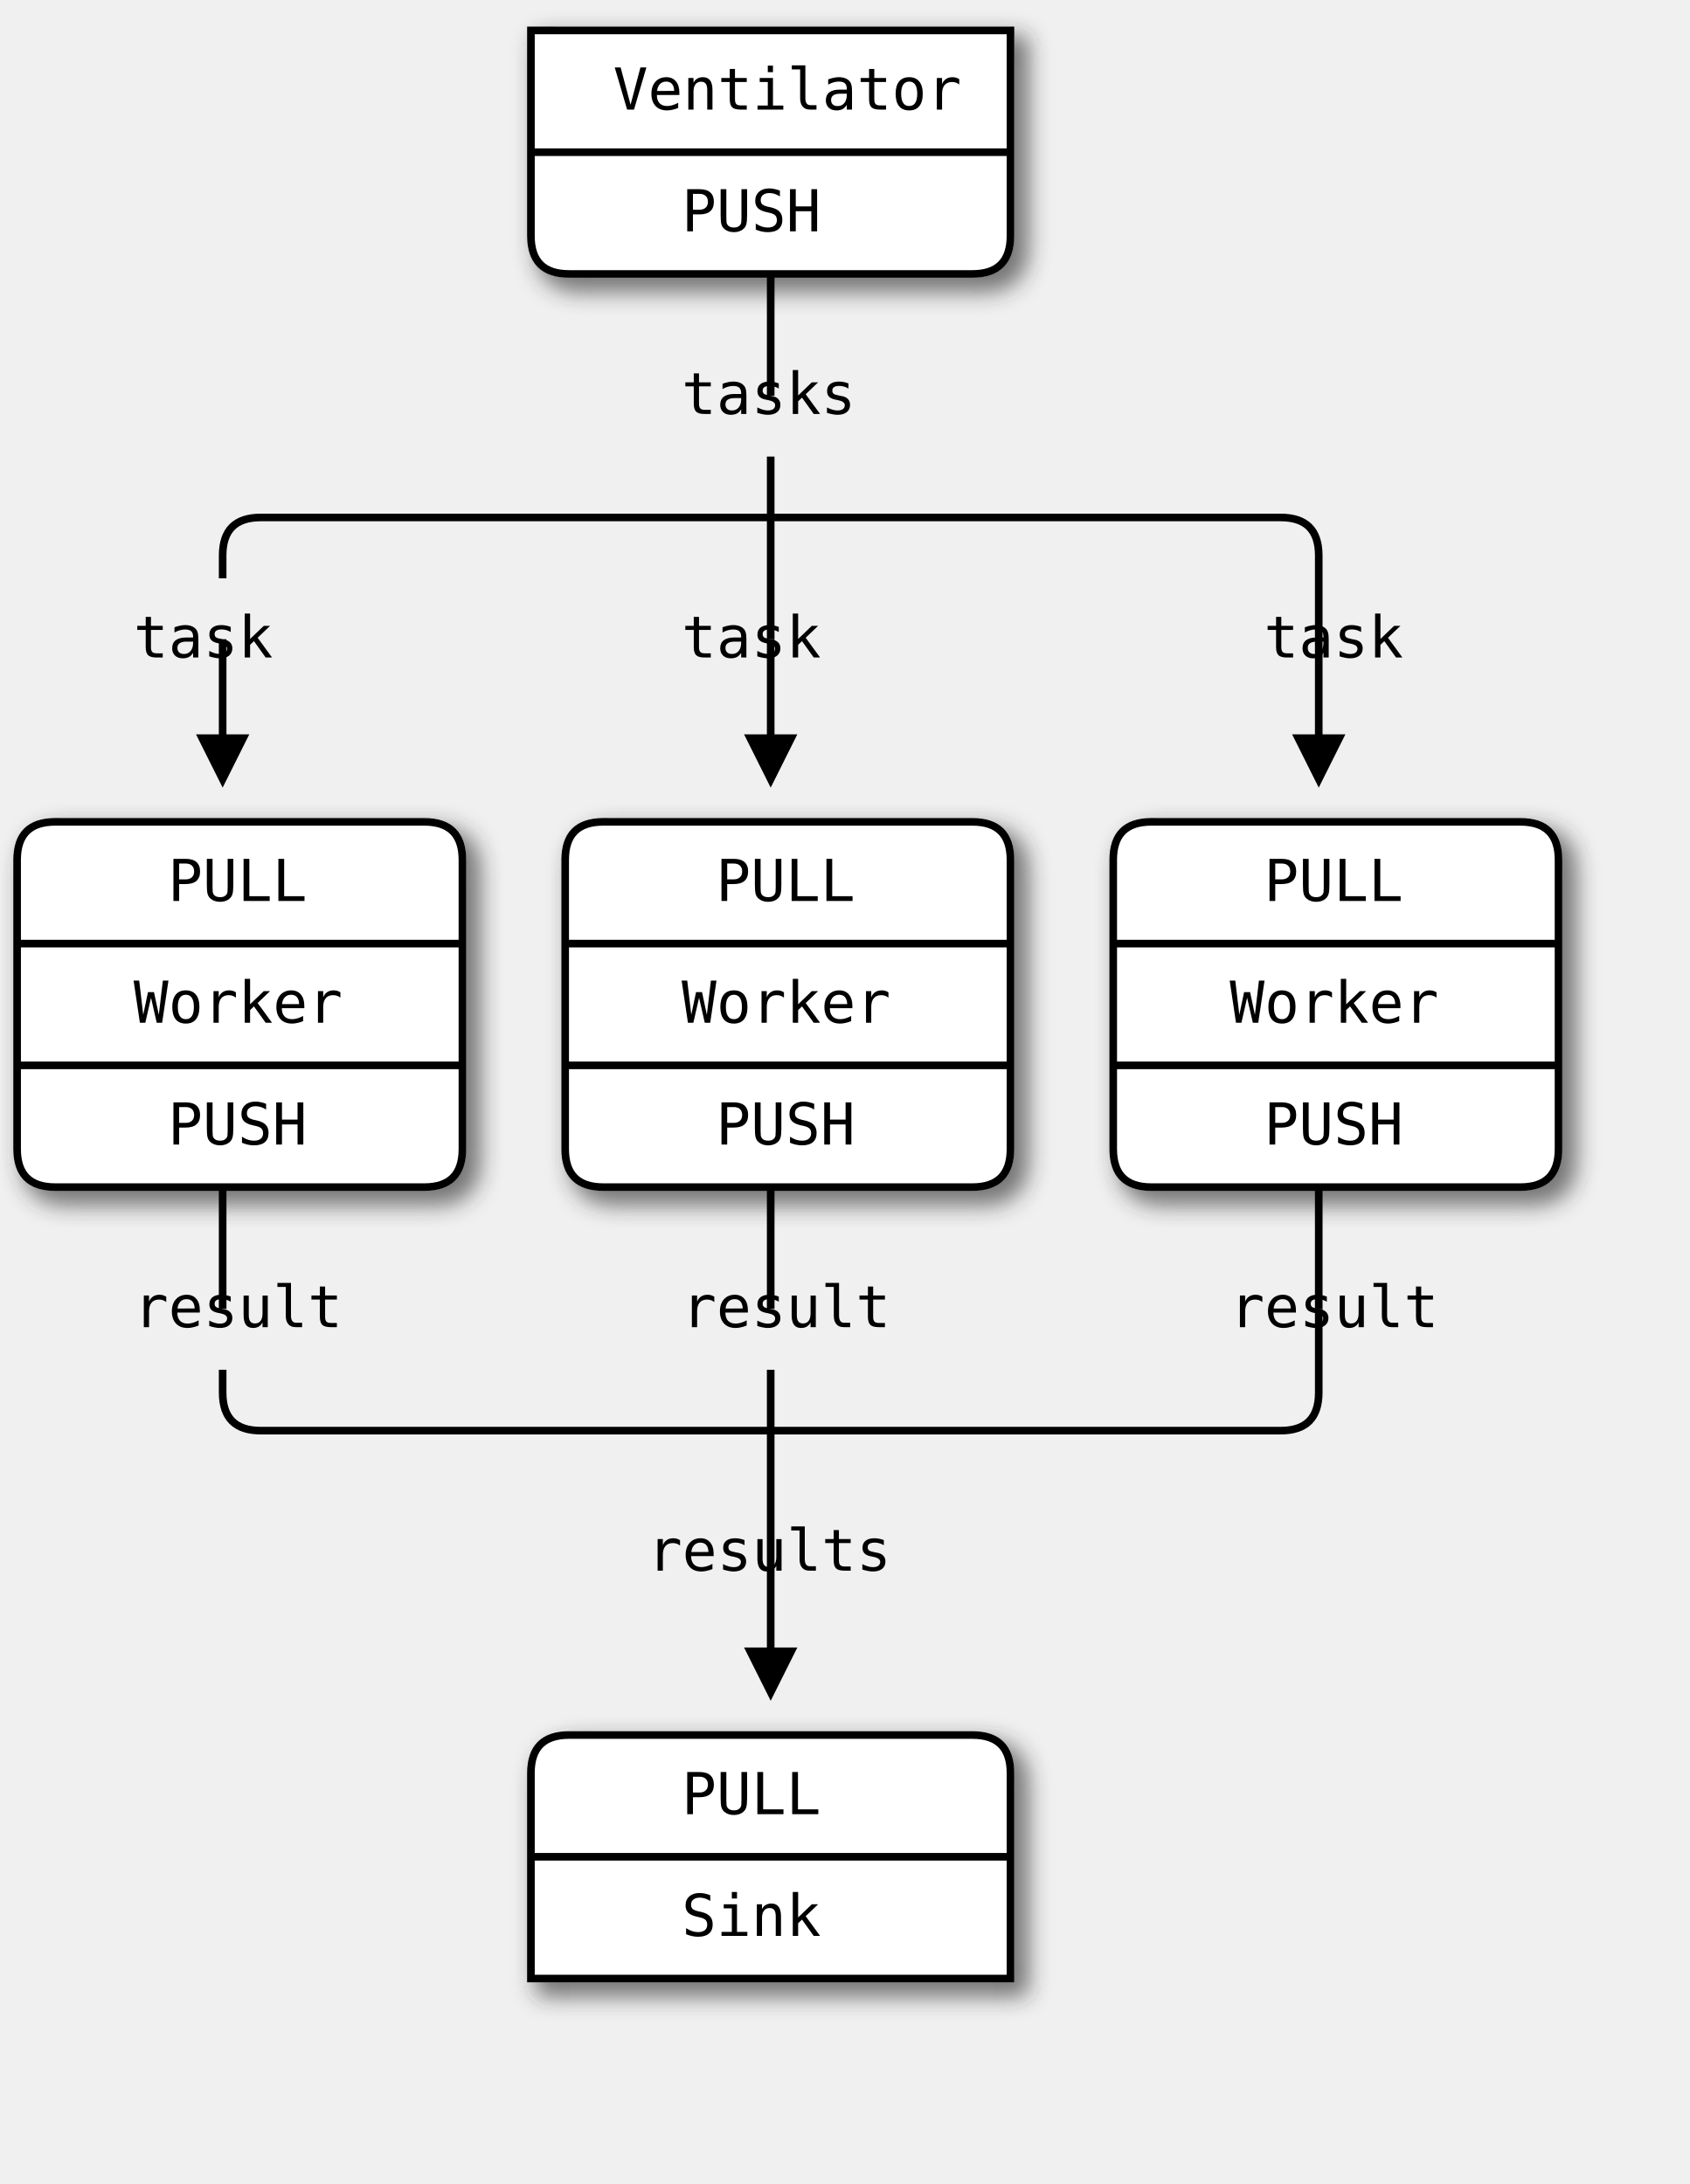
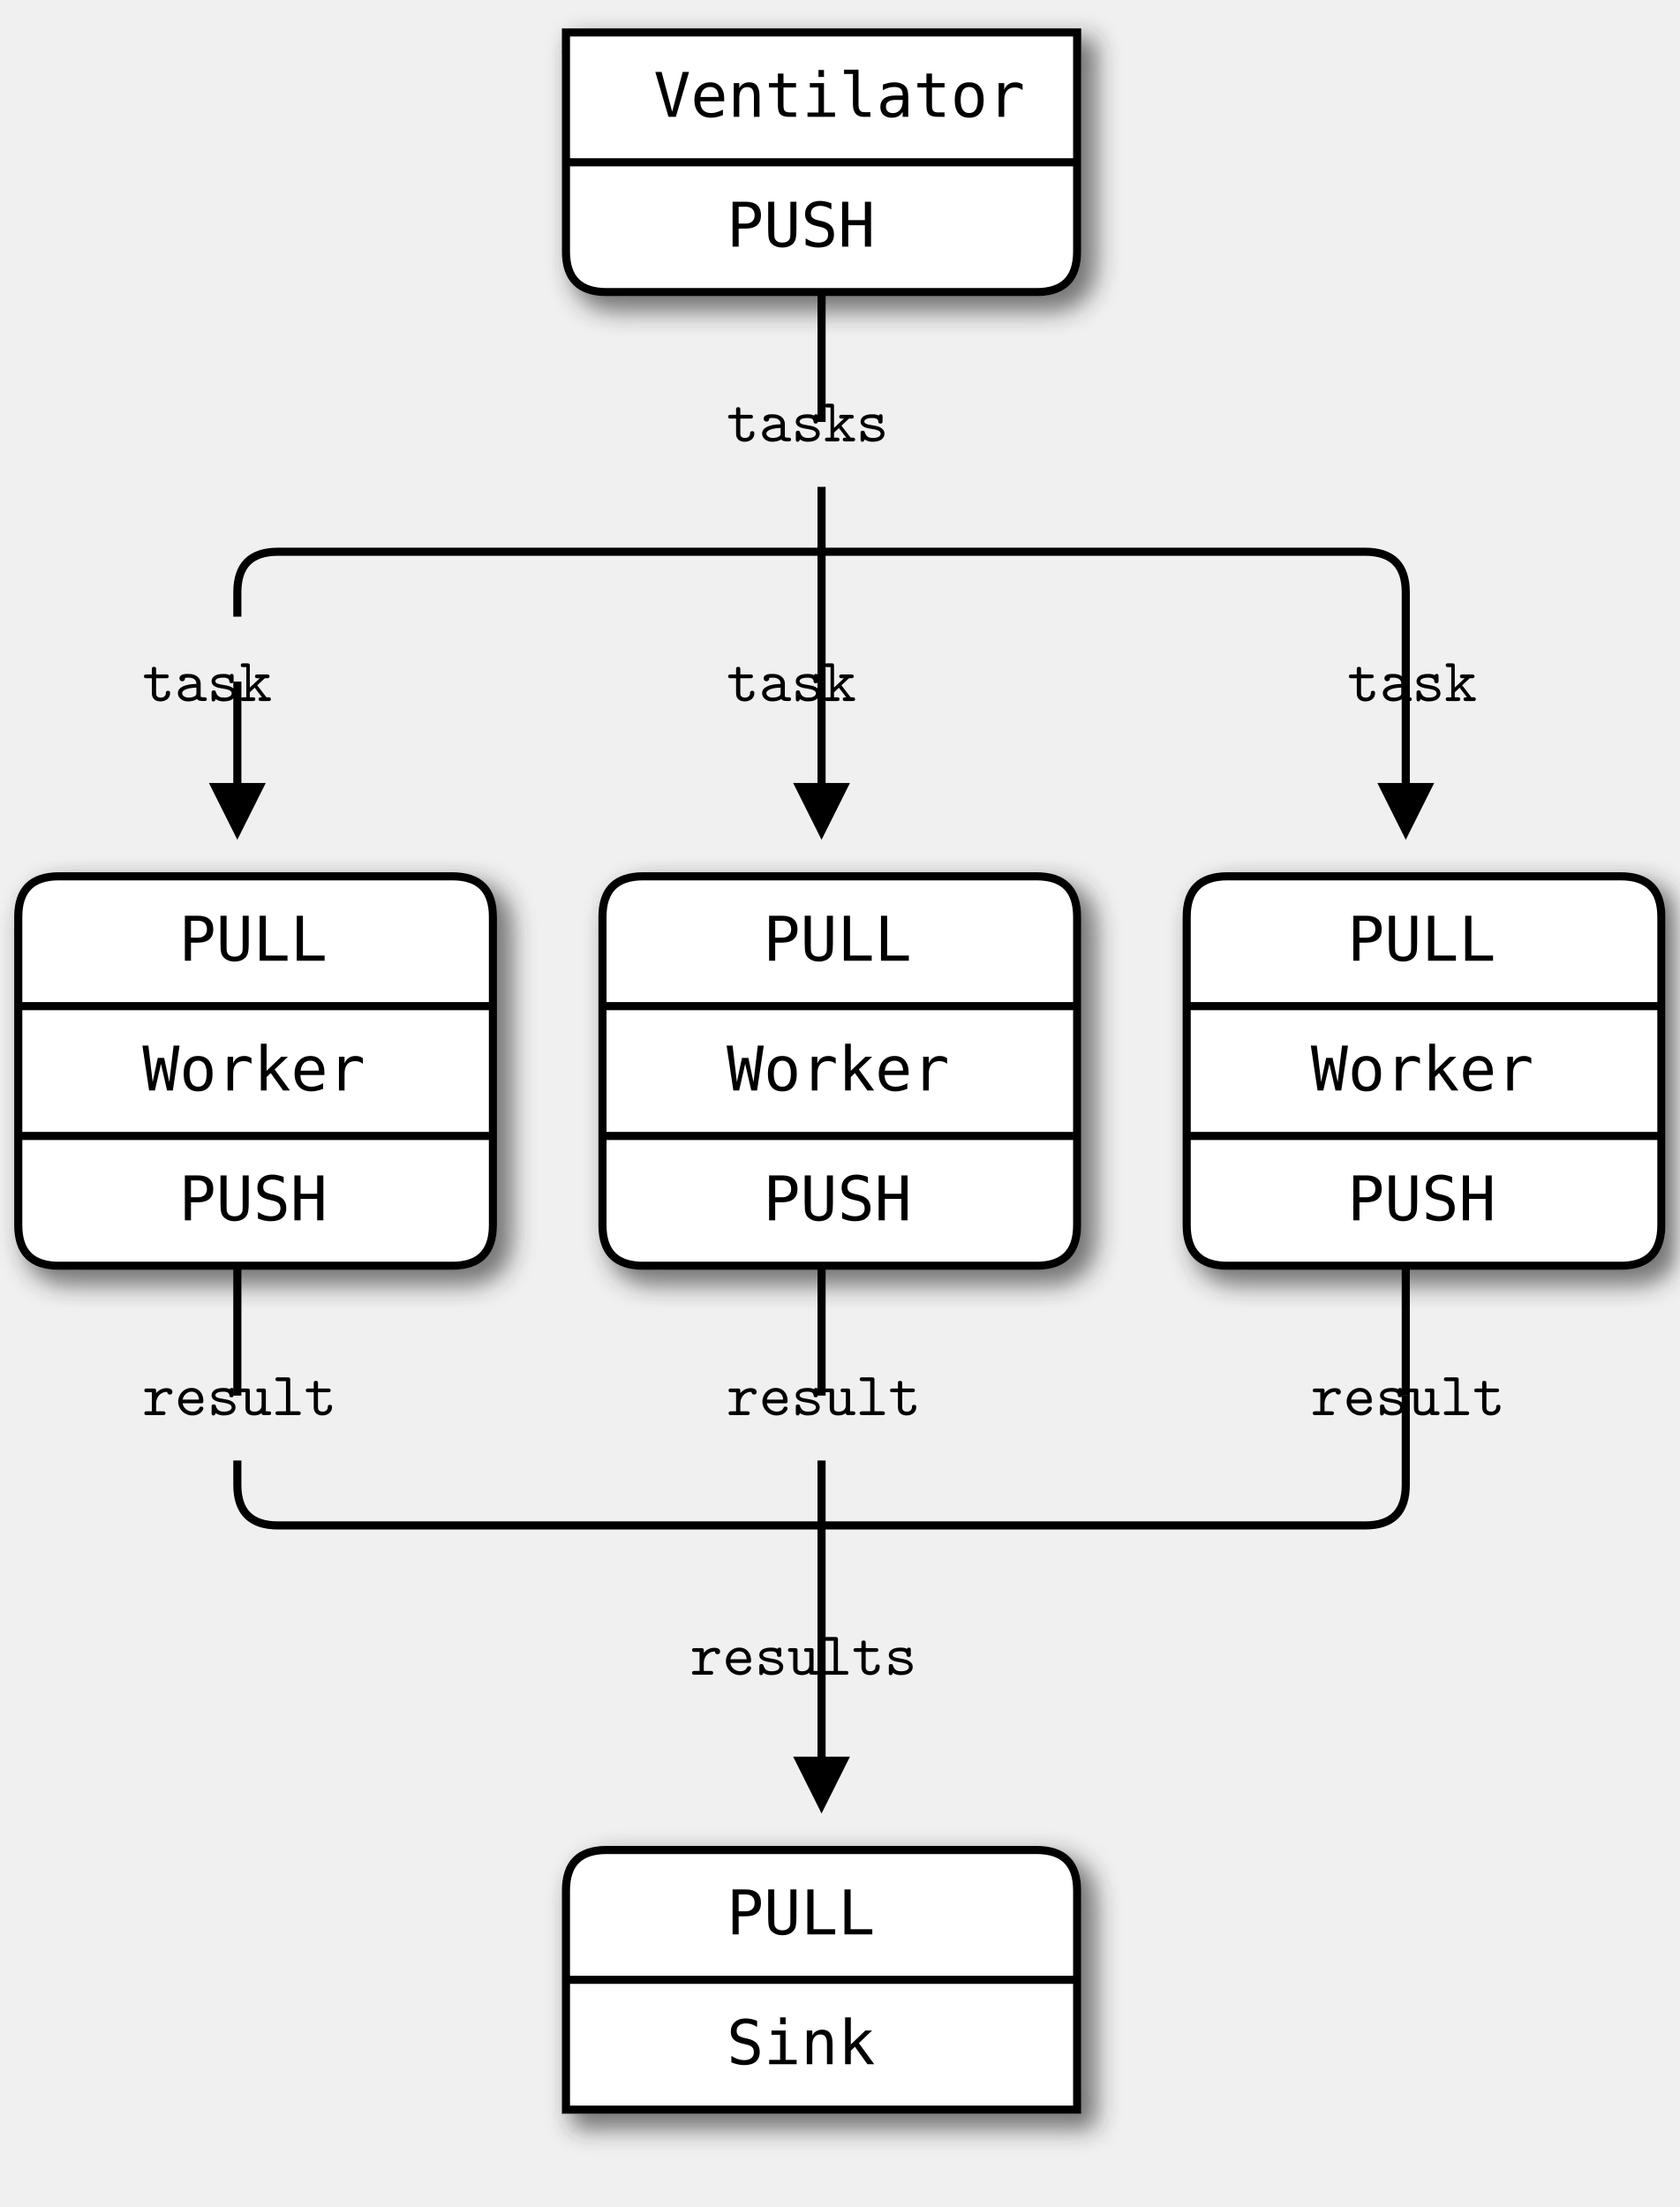
- <svg xmlns="http://www.w3.org/2000/svg" width="444px" height="574px" version="1.1">
+ <svg xmlns="http://www.w3.org/2000/svg" width="414px" height="544px" version="1.1">
  <defs>
    <filter id="dsFilter" width="150%" height="150%">
      <feOffset result="offOut" in="SourceGraphic" dx="3" dy="3" />
      <feColorMatrix result="matrixOut" in="offOut" type="matrix" values="0.2 0 0 0 0 0 0.2 0 0 0 0 0 0.2 0 0 0 0 0 1 0" />
      <feGaussianBlur result="blurOut" in="matrixOut" stdDeviation="3" />
      <feBlend in="SourceGraphic" in2="blurOut" mode="normal" />
    </filter>
    <marker id="iPointer" viewBox="0 0 10 10" refX="5" refY="5" markerUnits="strokeWidth" markerWidth="8" markerHeight="7" orient="auto">
      <path d="M 10 0 L 10 10 L 0 5 z" />
    </marker>
    <marker id="Pointer" viewBox="0 0 10 10" refX="5" refY="5" markerUnits="strokeWidth" markerWidth="8" markerHeight="7" orient="auto">
      <path d="M 0 0 L 10 5 L 0 10 z" />
    </marker>
  </defs>
  <g id="boxes" stroke="black" stroke-width="2" fill="none">
    <g id="group0">
      <path id="path0" filter="url(#dsFilter)" fill="#fff" d="M 139.5 8 L 265.5 8 L 265.5 62 Q 265.5 72 255.5 72 L 149.5 72 Q 139.5 72 139.5 62 Z" />
      <text x="161.1" y="28.8" id="text0" fill="#000" stroke="none" style="font-family:Consolas,Monaco,Anonymous Pro,Anonymous,Bitstream Sans Mono,monospace;font-size:15.2px">Ventilator </text>
      <text x="179.1" y="60.8" id="text0" fill="#000" stroke="none" style="font-family:Consolas,Monaco,Anonymous Pro,Anonymous,Bitstream Sans Mono,monospace;font-size:15.2px">PUSH </text>
    </g>
    <g id="group10">
      <path id="path10" filter="url(#dsFilter)" fill="#fff" d="M 4.5 226 Q 4.5 216 14.5 216 L 111.5 216 Q 121.5 216 121.5 226 L 121.5 302 Q 121.5 312 111.5 312 L 14.5 312 Q 4.5 312 4.5 302 Z" />
      <text x="44.1" y="236.8" id="text10" fill="#000" stroke="none" style="font-family:Consolas,Monaco,Anonymous Pro,Anonymous,Bitstream Sans Mono,monospace;font-size:15.2px">PULL </text>
      <text x="35.1" y="268.8" id="text10" fill="#000" stroke="none" style="font-family:Consolas,Monaco,Anonymous Pro,Anonymous,Bitstream Sans Mono,monospace;font-size:15.2px">Worker </text>
      <text x="44.1" y="300.8" id="text10" fill="#000" stroke="none" style="font-family:Consolas,Monaco,Anonymous Pro,Anonymous,Bitstream Sans Mono,monospace;font-size:15.2px">PUSH </text>
    </g>
    <g id="group12">
      <path id="path12" filter="url(#dsFilter)" fill="#fff" d="M 148.5 226 Q 148.5 216 158.5 216 L 255.5 216 Q 265.5 216 265.5 226 L 265.5 302 Q 265.5 312 255.5 312 L 158.5 312 Q 148.5 312 148.5 302 Z" />
      <text x="188.1" y="236.8" id="text12" fill="#000" stroke="none" style="font-family:Consolas,Monaco,Anonymous Pro,Anonymous,Bitstream Sans Mono,monospace;font-size:15.2px">PULL </text>
      <text x="179.1" y="268.8" id="text12" fill="#000" stroke="none" style="font-family:Consolas,Monaco,Anonymous Pro,Anonymous,Bitstream Sans Mono,monospace;font-size:15.2px">Worker </text>
      <text x="188.1" y="300.8" id="text12" fill="#000" stroke="none" style="font-family:Consolas,Monaco,Anonymous Pro,Anonymous,Bitstream Sans Mono,monospace;font-size:15.2px">PUSH </text>
    </g>
    <g id="group14">
      <path id="path14" filter="url(#dsFilter)" fill="#fff" d="M 292.5 226 Q 292.5 216 302.5 216 L 399.5 216 Q 409.5 216 409.5 226 L 409.5 302 Q 409.5 312 399.5 312 L 302.5 312 Q 292.5 312 292.5 302 Z" />
      <text x="332.1" y="236.8" id="text14" fill="#000" stroke="none" style="font-family:Consolas,Monaco,Anonymous Pro,Anonymous,Bitstream Sans Mono,monospace;font-size:15.2px">PULL </text>
      <text x="323.1" y="268.8" id="text14" fill="#000" stroke="none" style="font-family:Consolas,Monaco,Anonymous Pro,Anonymous,Bitstream Sans Mono,monospace;font-size:15.2px">Worker </text>
      <text x="332.1" y="300.8" id="text14" fill="#000" stroke="none" style="font-family:Consolas,Monaco,Anonymous Pro,Anonymous,Bitstream Sans Mono,monospace;font-size:15.2px">PUSH </text>
    </g>
    <g id="group40">
      <path id="path40" filter="url(#dsFilter)" fill="#fff" d="M 139.5 466 Q 139.5 456 149.5 456 L 255.5 456 Q 265.5 456 265.5 466 L 265.5 520 L 139.5 520 Z" />
      <text x="179.1" y="476.8" id="text40" fill="#000" stroke="none" style="font-family:Consolas,Monaco,Anonymous Pro,Anonymous,Bitstream Sans Mono,monospace;font-size:15.2px">PULL </text>
      <text x="179.1" y="508.8" id="text40" fill="#000" stroke="none" style="font-family:Consolas,Monaco,Anonymous Pro,Anonymous,Bitstream Sans Mono,monospace;font-size:15.2px">Sink </text>
    </g>
  </g>
  <g id="lines" stroke="black" stroke-width="2" fill="none">
    <g id="group61">
      <path id="path61" d="M 4.5 248 L 121.5 248 " />
    </g>
    <g id="group64">
      <path id="path64" d="M 4.5 280 L 121.5 280 " />
    </g>
    <g id="group261">
      <path id="path261" d="M 58.5 152 L 58.5 146 Q 58.5 136 68.5 136 L 202.5 136 L 336.5 136 Q 346.5 136 346.5 146 L 346.5 168 " />
    </g>
    <g id="group264">
      <path id="path264" marker-start="url(#iPointer)" d="M 58.5 200 L 58.5 168 " />
    </g>
    <g id="group271">
      <path id="path271" d="M 58.5 312 L 58.5 344 " />
    </g>
    <g id="group275">
      <path id="path275" d="M 58.5 360 L 58.5 366 Q 58.5 376 68.5 376 L 202.5 376 L 336.5 376 Q 346.5 376 346.5 366 L 346.5 344 " />
    </g>
    <g id="group561">
      <path id="path561" d="M 139.5 40 L 265.5 40 " />
    </g>
    <g id="group590">
      <path id="path590" d="M 139.5 488 L 265.5 488 " />
    </g>
    <g id="group610">
      <path id="path610" d="M 148.5 248 L 265.5 248 " />
    </g>
    <g id="group613">
      <path id="path613" d="M 148.5 280 L 265.5 280 " />
    </g>
    <g id="group805">
      <path id="path805" d="M 202.5 72 L 202.5 104 " />
    </g>
    <g id="group809">
      <path id="path809" d="M 202.5 120 L 202.5 136 L 202.5 168 " />
    </g>
    <g id="group814">
      <path id="path814" marker-start="url(#iPointer)" d="M 202.5 200 L 202.5 168 " />
    </g>
    <g id="group821">
      <path id="path821" d="M 202.5 312 L 202.5 344 " />
    </g>
    <g id="group825">
      <path id="path825" d="M 202.5 360 L 202.5 376 L 202.5 408 " />
    </g>
    <g id="group830">
      <path id="path830" marker-start="url(#iPointer)" d="M 202.5 440 L 202.5 408 " />
    </g>
    <g id="group1158">
      <path id="path1158" d="M 292.5 248 L 409.5 248 " />
    </g>
    <g id="group1161">
      <path id="path1161" d="M 292.5 280 L 409.5 280 " />
    </g>
    <g id="group1361">
      <path id="path1361" marker-start="url(#iPointer)" d="M 346.5 200 L 346.5 168 " />
    </g>
    <g id="group1368">
      <path id="path1368" d="M 346.5 312 L 346.5 344 " />
    </g>
  </g>
-   <g id="text" fill="black" style="font-family:Consolas,Monaco,Anonymous Pro,Anonymous,Bitstream Sans Mono,monospace;font-size:15.2px">
+   <g id="text" fill="black" style="font-family:LMMono10,monospace;font-size:15.2px">
    <text x="179.1" y="108.8" id="text2" fill="#000">tasks</text>
    <text x="35.1" y="172.8" id="text3" fill="#000">task </text>
    <text x="179.1" y="172.8" id="text4" fill="#000">task </text>
    <text x="332.1" y="172.8" id="text5" fill="#000">task</text>
    <text x="35.1" y="348.8" id="text15" fill="#000">result </text>
    <text x="179.1" y="348.8" id="text16" fill="#000">result </text>
    <text x="323.1" y="348.8" id="text17" fill="#000">result</text>
    <text x="170.1" y="412.8" id="text18" fill="#000">results</text>
  </g>
</svg>
